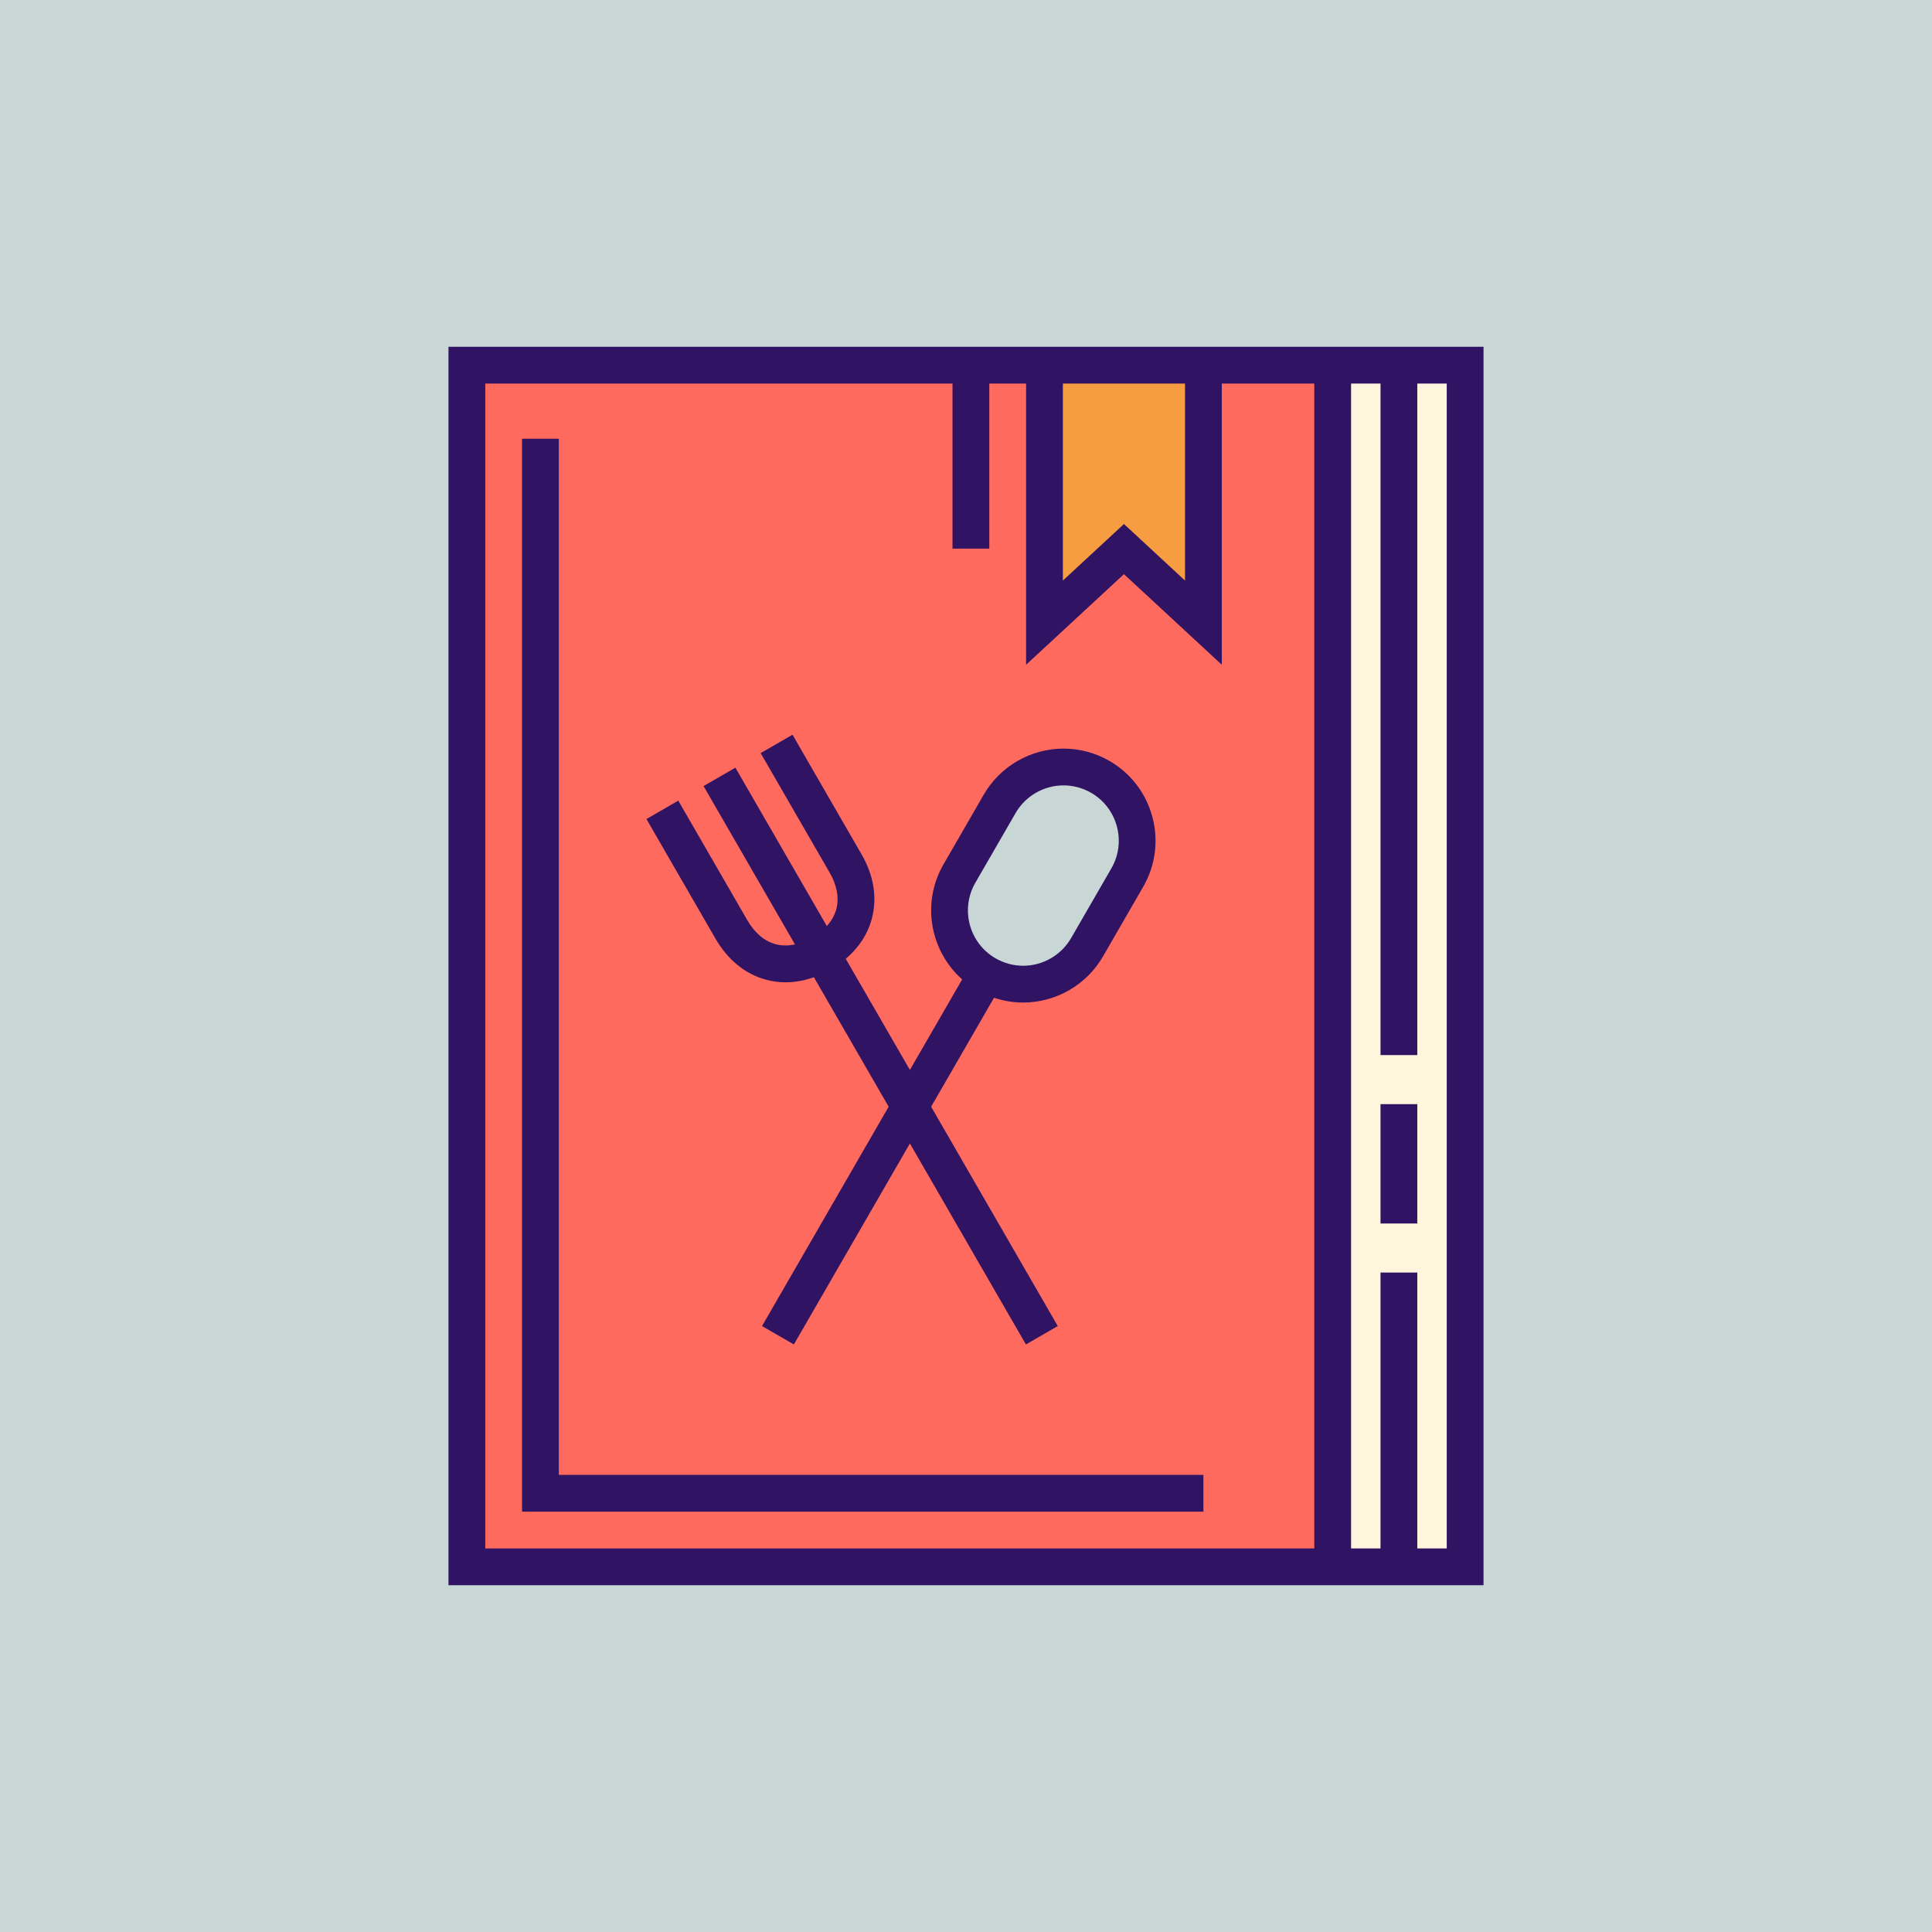
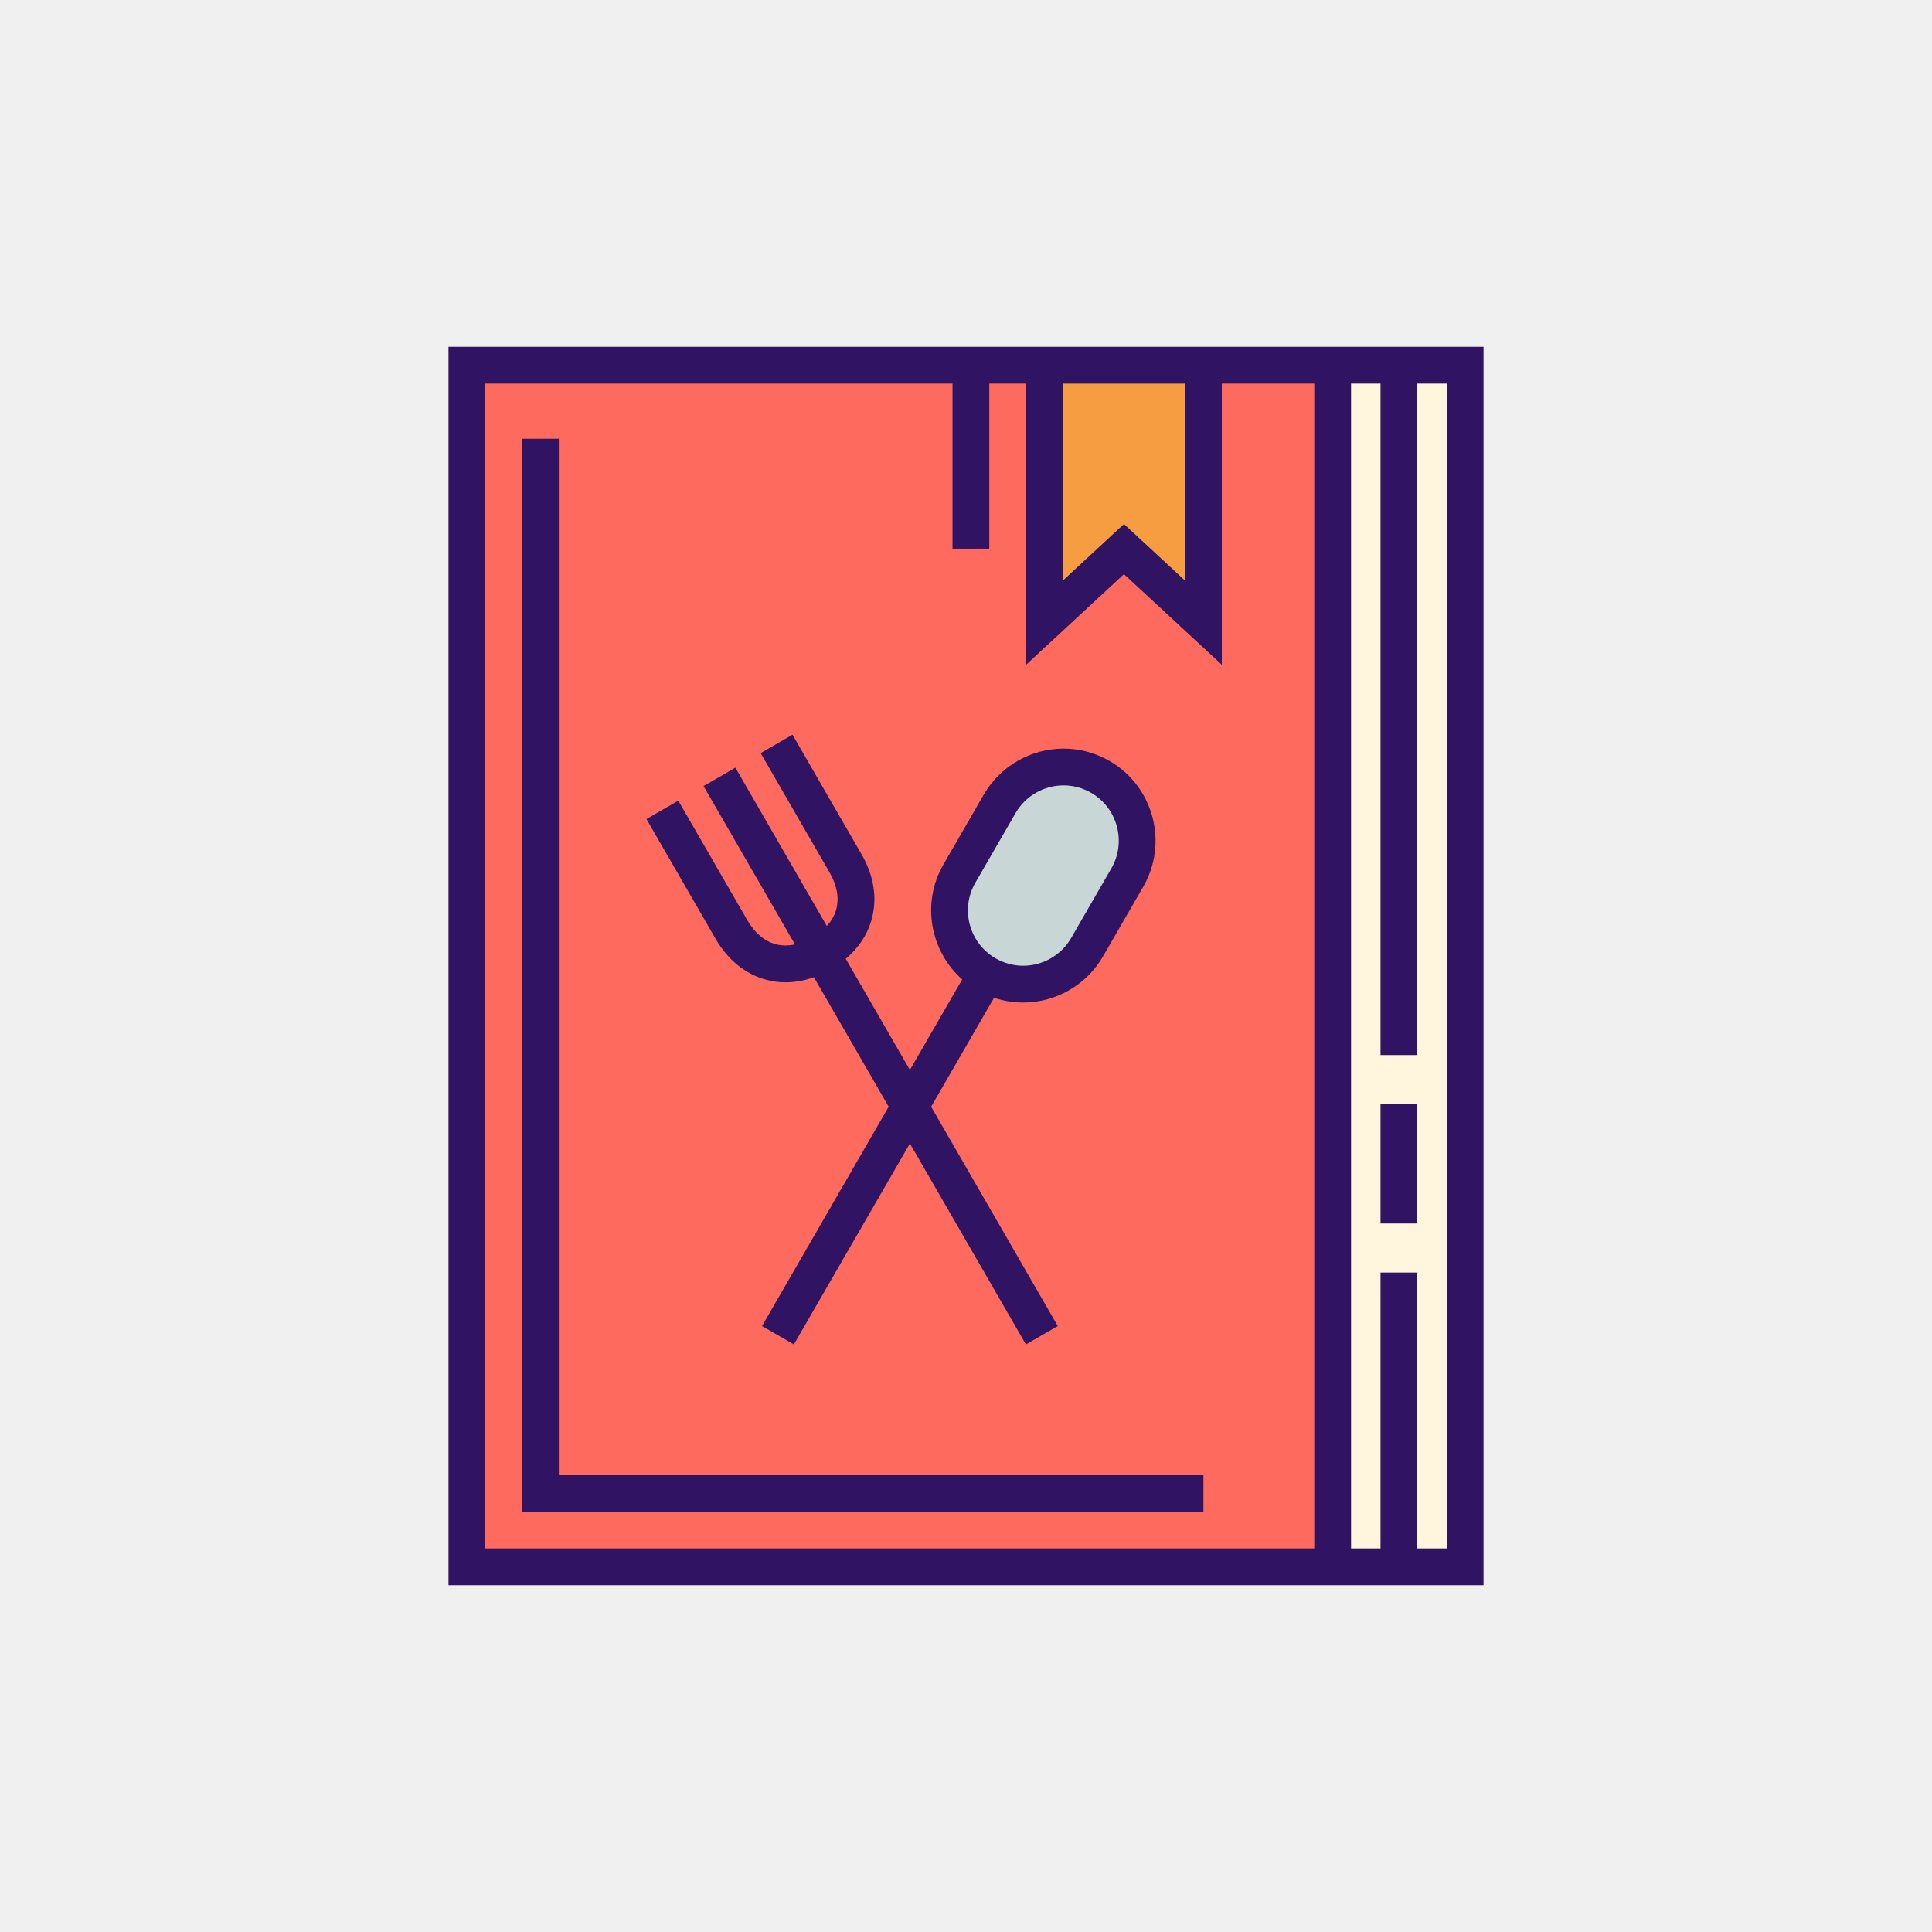
- <svg xmlns="http://www.w3.org/2000/svg" version="1.1" id="Layer_1" viewBox="-143.37 -143.37 798.77 798.77" xml:space="preserve" width="800px" height="800px" fill="#ffffff" stroke="#ffffff" stroke-width="0.005">
-   <g id="SVGRepo_bgCarrier" stroke-width="0" transform="translate(0,0), scale(1)">
-     <rect x="-383.37" y="-143.37" width="1270.77" height="798.77" rx="0" fill="#C9D6D6" strokewidth="0" />
-   </g>
+ <svg xmlns="http://www.w3.org/2000/svg" version="1.1" id="Layer_1" viewBox="-143.37 -143.37 798.77 798.77" xml:space="preserve" width="800px" height="800px" fill="#ffffff" stroke="#ffffff" stroke-width="0.005" style="background-color:#C9D6D6">
  <g id="SVGRepo_tracerCarrier" stroke-linecap="round" stroke-linejoin="round" stroke="#CCCCCC" stroke-width="1.024" />
  <g id="SVGRepo_iconCarrier">
    <rect x="49.654" y="7.608" style="fill:#FF6A5E;" width="357.956" height="496.823" />
    <rect x="407.617" y="7.608" style="fill:#FFF6DD;" width="54.762" height="496.823" />
    <polygon style="fill:#F59D40;" points="354.173,114.063 321.317,83.644 288.46,114.063 288.46,7.604 354.173,7.604 " />
    <path style="fill:#C9D6D6;" d="M269.931,188.975c8.414-14.573,27.045-19.566,41.621-11.151l0,0 c14.571,8.414,19.564,27.046,11.153,41.62l-16.649,28.834c-8.413,14.572-27.046,19.565-41.62,11.152l0,0 c-14.574-8.416-19.566-27.049-11.153-41.621L269.931,188.975z" />
    <g>
      <polygon style="fill:#311363;" points="87.677,38.022 72.468,38.022 72.468,481.614 354.174,481.614 354.174,466.405 87.677,466.405 " />
      <path style="fill:#311363;" d="M415.218,0H400.01h-38.231h-80.923H42.05v512.031h357.96h15.209h54.763V0L415.218,0L415.218,0z M346.57,15.209V96.66l-25.252-23.38l-25.253,23.38V15.209L346.57,15.209L346.57,15.209z M400.01,496.823H57.259V15.209h193.179 v68.25h15.209v-68.25h15.209v116.26l40.462-37.461l40.461,37.461V15.209h38.231v481.614H400.01z M454.772,496.823h-12.173V382.756 H427.39v114.066h-12.172V15.209h12.172v277.644h15.209V15.209h12.173V496.823z" />
      <rect x="427.389" y="313.134" style="fill:#311363;" width="15.209" height="49.345" />
      <path style="fill:#311363;" d="M173.381,261.695c2.645,0.709,5.346,1.061,8.078,1.061c3.861,0,7.778-0.705,11.67-2.099 l30.909,53.536l-52.359,90.688l13.171,7.604l47.969-83.084l47.969,83.084l13.171-7.604L241.6,314.193l26.005-45.043 c3.873,1.296,7.939,1.971,12.037,1.971c13.574,0,26.219-7.296,32.999-19.04l16.65-28.835c10.492-18.181,4.24-41.51-13.937-52.006 c-5.786-3.341-12.36-5.107-19.01-5.107c-13.573,0-26.217,7.296-32.998,19.041l-16.648,28.834 c-9.194,15.926-5.536,35.803,7.733,47.544l-21.611,37.432l-26.52-45.935c5.385-4.565,9.066-10.196,10.778-16.581 c2.308-8.615,0.833-17.837-4.266-26.668l-28.527-49.411l-13.171,7.604l28.527,49.411c3.038,5.262,3.988,10.493,2.746,15.127 c-0.673,2.514-2.014,4.848-3.92,6.95l-37.792-65.459l-13.171,7.604l37.792,65.458c-2.773,0.599-5.464,0.592-7.978-0.081 c-4.634-1.242-8.689-4.679-11.727-9.942l-28.527-49.409l-13.171,7.604l28.527,49.409 C157.517,253.498,164.766,259.386,173.381,261.695z M259.869,221.611l16.648-28.834c4.073-7.055,11.67-11.437,19.827-11.437 c3.984,0,7.928,1.062,11.406,3.069c10.917,6.303,14.67,20.314,8.37,31.232l-16.649,28.834c-4.073,7.054-11.67,11.436-19.828,11.436 c-3.985,0-7.927-1.061-11.404-3.067C257.321,246.54,253.566,232.528,259.869,221.611z" />
    </g>
  </g>
</svg>
